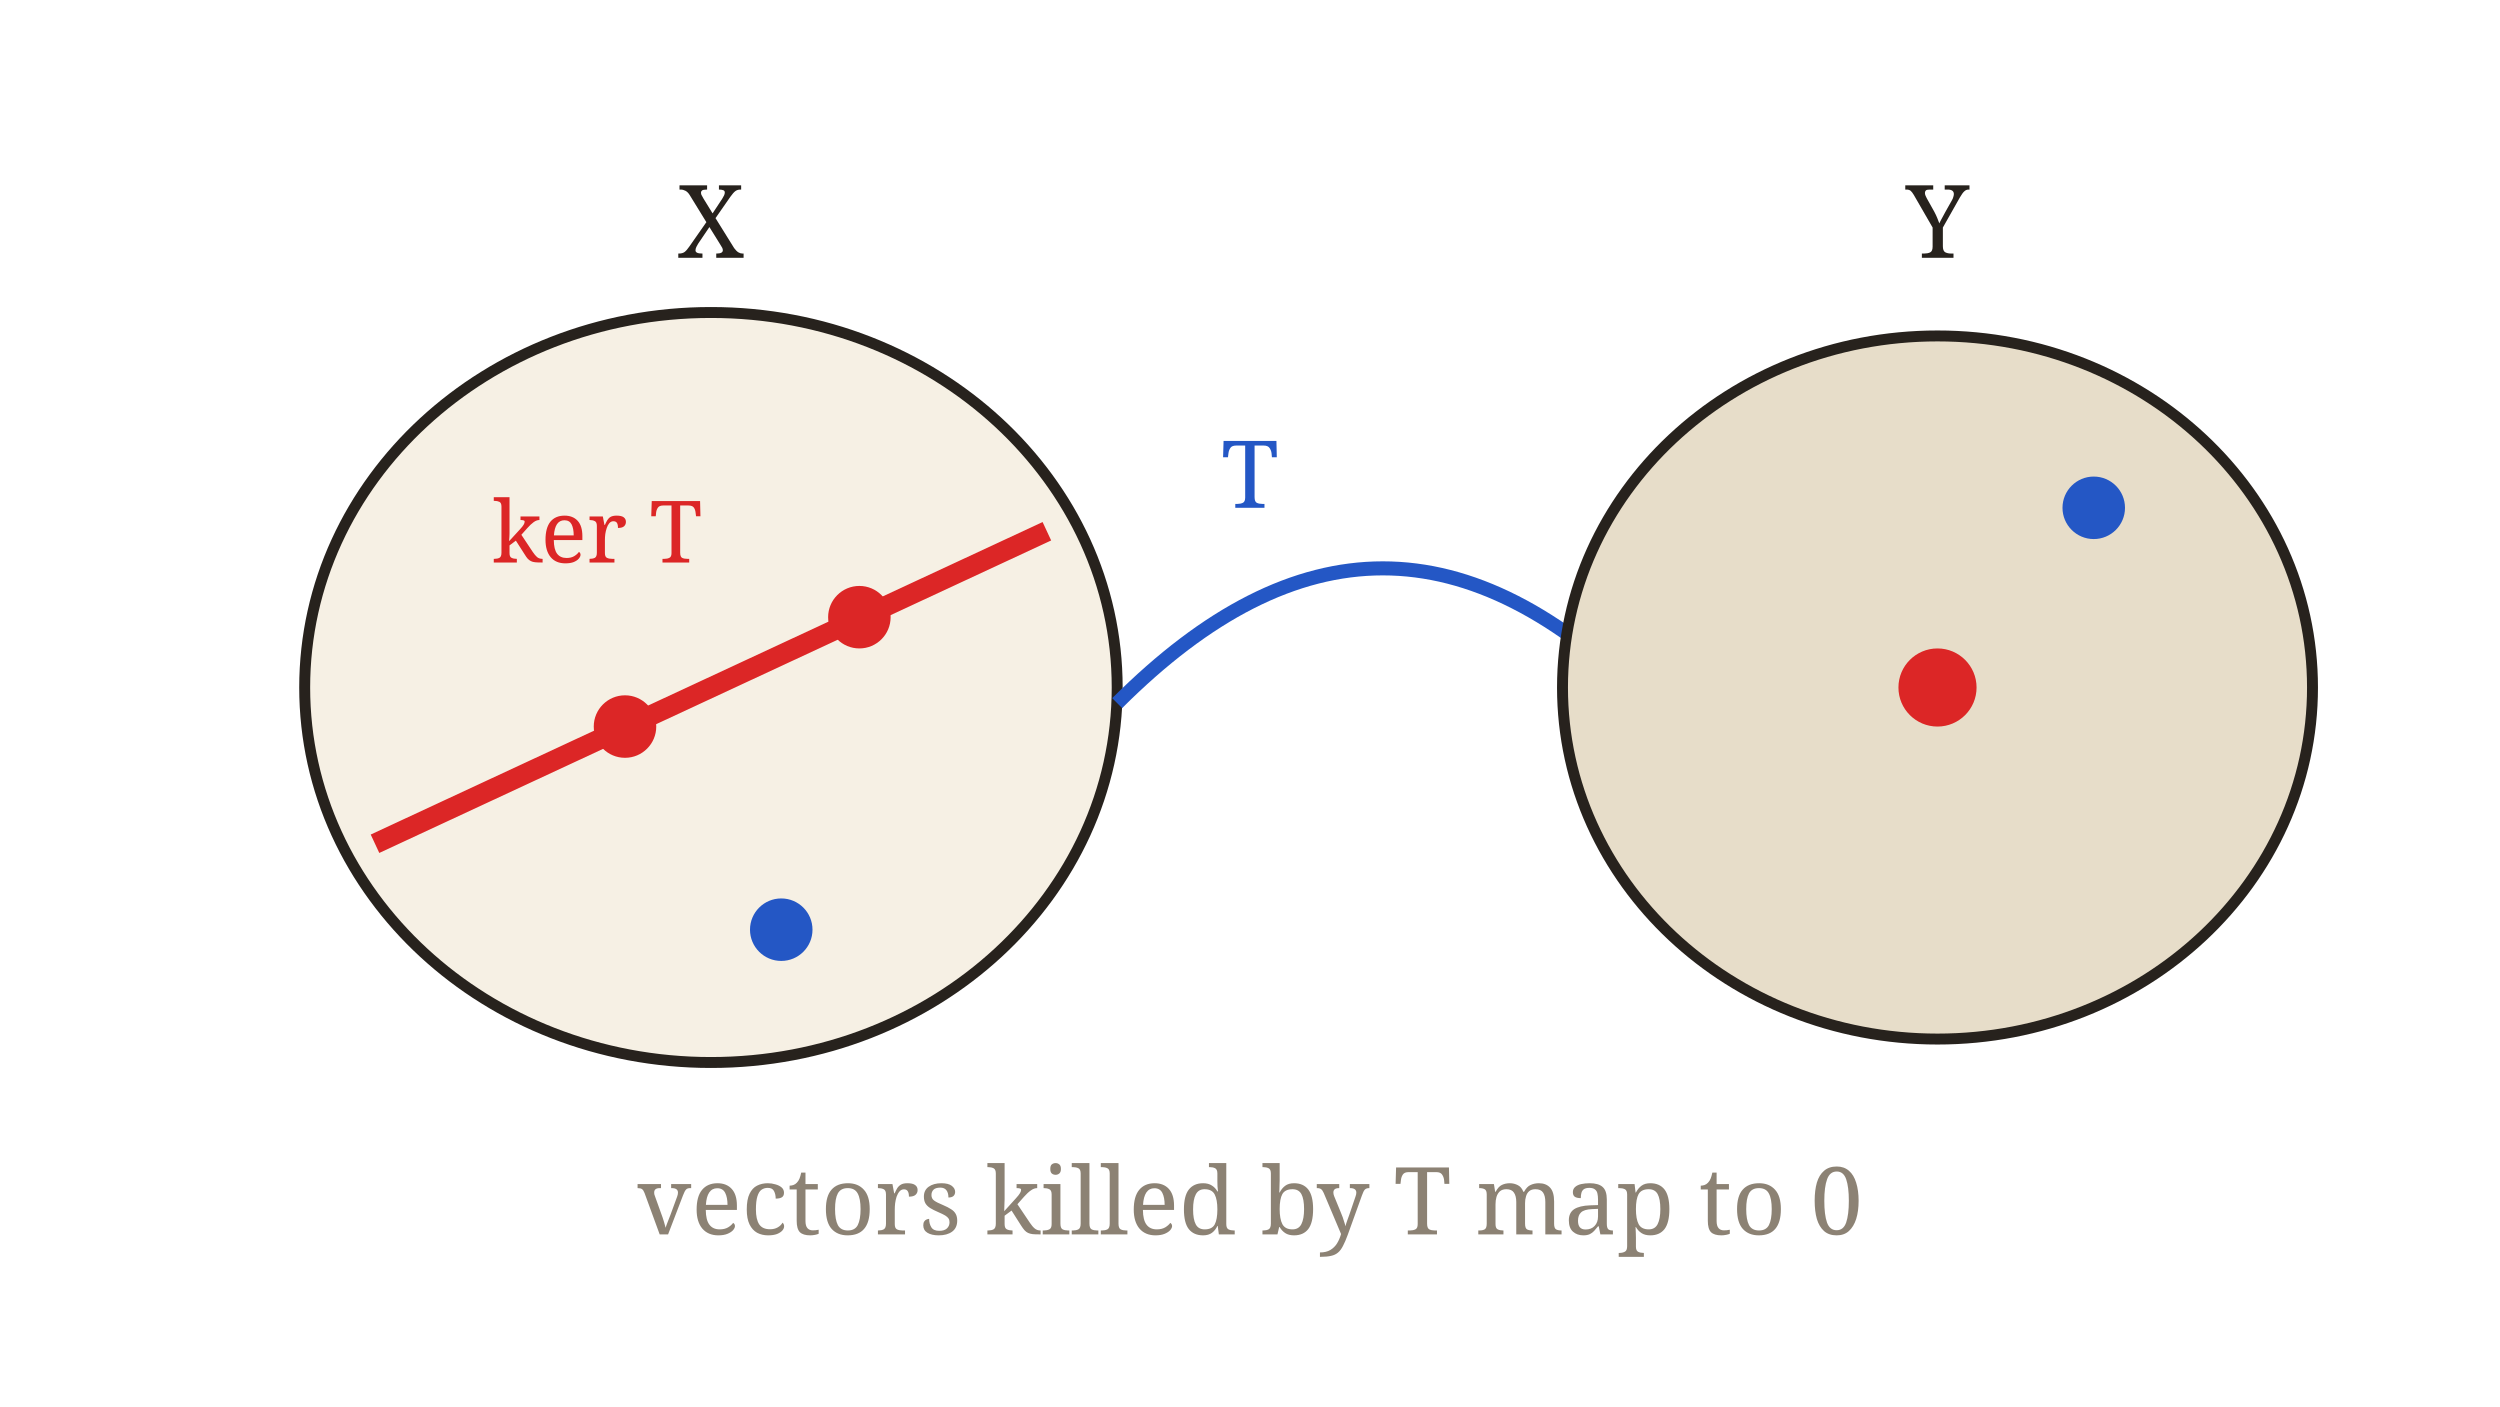
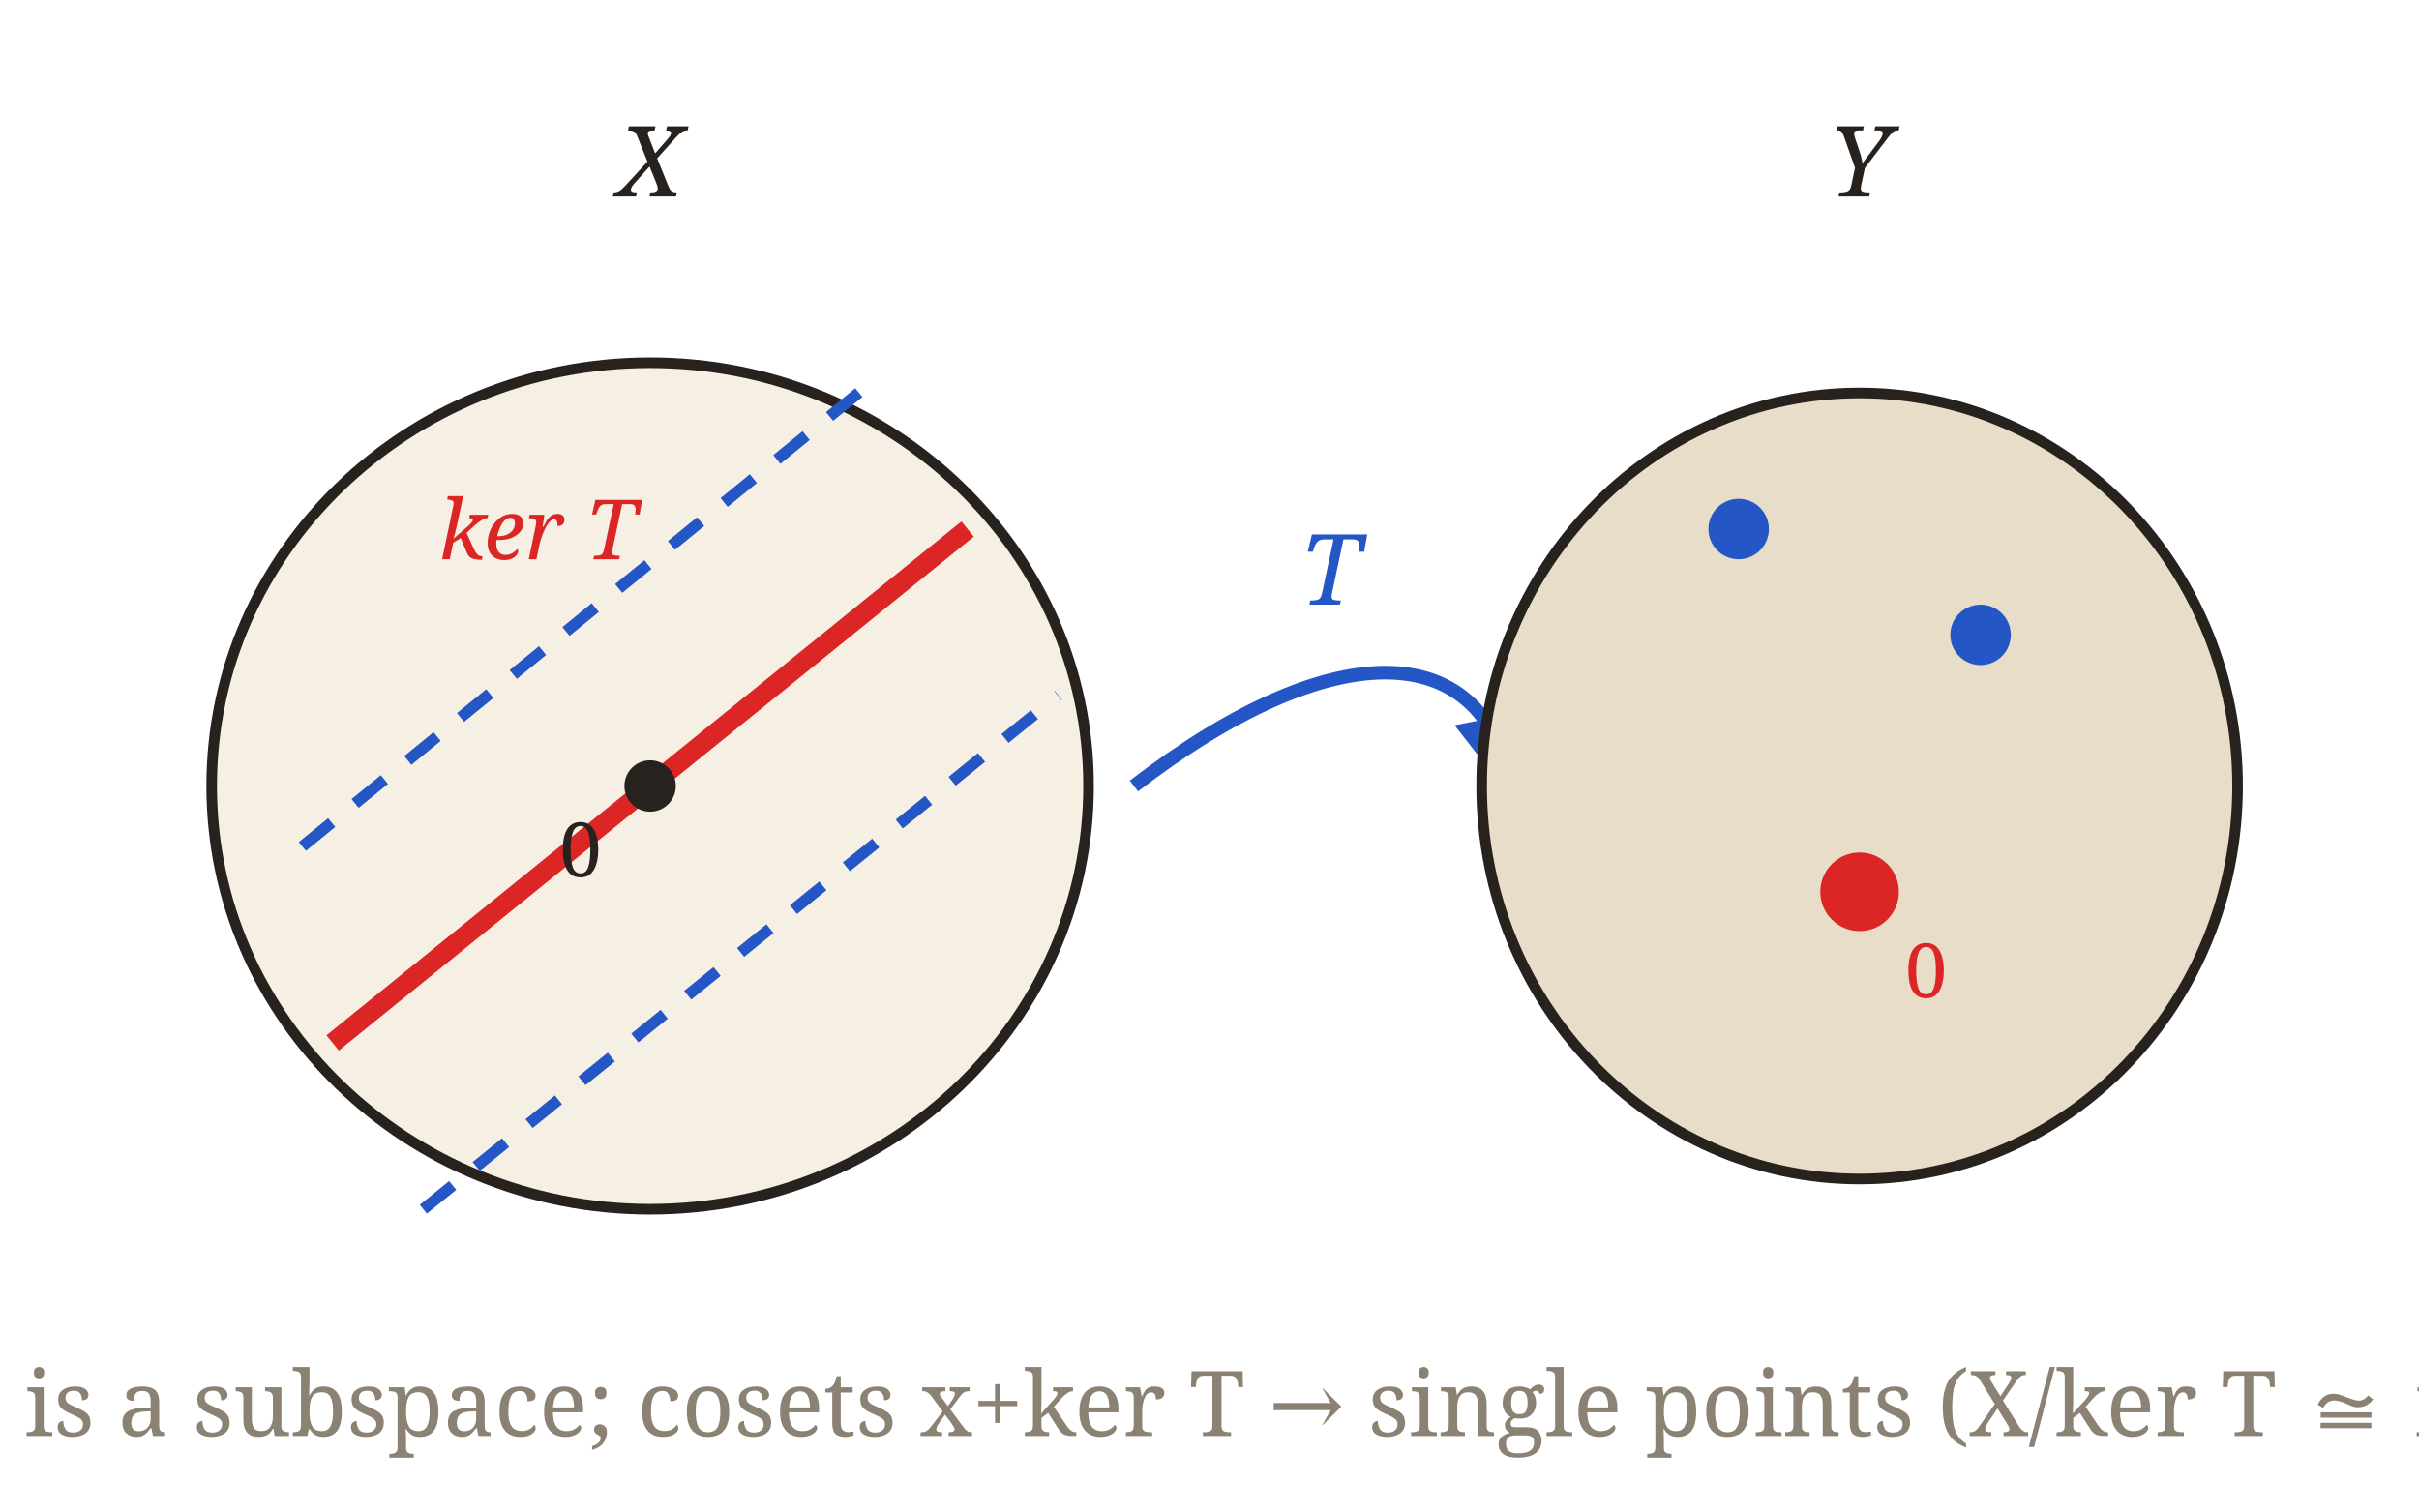
- <svg xmlns="http://www.w3.org/2000/svg" viewBox="0 0 320 180" font-family="'Newsreader',Georgia,serif" role="img" aria-label="The kernel of an operator collapses to zero">
-   <rect x="0" y="0" width="320" height="180" fill="none" />
-   <ellipse cx="91" cy="88" rx="52" ry="48" fill="var(--dia-space,#f6f0e4)" stroke="var(--dia-ink,#27221d)" stroke-width="1.4" />
-   <line x1="48" y1="108" x2="134" y2="68" stroke="var(--dia-boundary,#dc2626)" stroke-width="2.6" />
-   <circle cx="80" cy="93" r="4" fill="var(--dia-boundary,#dc2626)" />
-   <circle cx="110" cy="79" r="4" fill="var(--dia-boundary,#dc2626)" />
-   <circle cx="100" cy="119" r="4" fill="var(--dia-acc,#2457c5)" />
-   <path d="M143 90 C166 67 188 67 211 90" fill="none" stroke="var(--dia-acc,#2457c5)" stroke-width="1.8" marker-end="url(#ker-arrow)" />
-   <ellipse cx="248" cy="88" rx="48" ry="45" fill="var(--dia-fill,#e7ddc9)" stroke="var(--dia-ink,#27221d)" stroke-width="1.4" />
-   <circle cx="248" cy="88" r="5" fill="var(--dia-boundary,#dc2626)" />
-   <circle cx="268" cy="65" r="4" fill="var(--dia-acc,#2457c5)" />
-   <text x="91" y="33" font-size="13" text-anchor="middle" fill="var(--dia-ink,#27221d)">X</text>
-   <text x="248" y="33" font-size="13" text-anchor="middle" fill="var(--dia-ink,#27221d)">Y</text>
-   <text x="63" y="72" font-size="11" fill="var(--dia-boundary,#dc2626)">ker T</text>
-   <text x="160" y="65" font-size="12" text-anchor="middle" fill="var(--dia-acc,#2457c5)">T</text>
-   <text x="160" y="158" font-size="12" text-anchor="middle" fill="var(--dia-mut,#8c8274)">vectors killed by T map to 0</text>
+ <svg xmlns="http://www.w3.org/2000/svg" viewBox="0 0 320 200" font-family="'Newsreader',Georgia,serif" role="img" aria-label="The kernel of T is a subspace mapping to zero; parallel cosets x plus the kernel each collapse to a single image point">
  <defs>
-     <marker id="ker-arrow" viewBox="0 0 10 10" refX="8" refY="5" markerWidth="5" markerHeight="5" orient="auto">
+     <marker id="kq-h" viewBox="0 0 10 10" refX="8" refY="5" markerWidth="6.5" markerHeight="6.5" orient="auto">
      <path d="M0 0 L10 5 L0 10 Z" fill="var(--dia-acc,#2457c5)" />
    </marker>
  </defs>
+   <rect x="0" y="0" width="320" height="200" fill="none" />
+   <text x="86" y="26" font-size="13" font-style="italic" text-anchor="middle" fill="var(--dia-ink,#27221d)">X</text>
+   <text x="246" y="26" font-size="13" font-style="italic" text-anchor="middle" fill="var(--dia-ink,#27221d)">Y</text>
+   <ellipse cx="86" cy="104" rx="58" ry="56" fill="var(--dia-space,#f6f0e4)" stroke="var(--dia-ink,#27221d)" stroke-width="1.4" />
+   <line x1="44" y1="138" x2="128" y2="70" stroke="var(--dia-boundary,#dc2626)" stroke-width="2.6" />
+   <line x1="40" y1="112" x2="116" y2="50" stroke="var(--dia-acc,#2457c5)" stroke-width="1.5" stroke-dasharray="5 4" />
+   <line x1="56" y1="160" x2="140" y2="92" stroke="var(--dia-acc,#2457c5)" stroke-width="1.5" stroke-dasharray="5 4" />
+   <circle cx="86" cy="104" r="3.4" fill="var(--dia-ink,#27221d)" />
+   <text x="58" y="74" font-size="11" font-style="italic" fill="var(--dia-boundary,#dc2626)">ker T</text>
+   <text x="74" y="116" font-size="10" fill="var(--dia-ink,#27221d)">0</text>
+   <path d="M150 104 C176 84 196 84 200 104" fill="none" stroke="var(--dia-acc,#2457c5)" stroke-width="1.8" marker-end="url(#kq-h)" />
+   <text x="176" y="80" font-size="13" font-style="italic" text-anchor="middle" fill="var(--dia-acc,#2457c5)">T</text>
+   <ellipse cx="246" cy="104" rx="50" ry="52" fill="var(--dia-fill,#e7ddc9)" stroke="var(--dia-ink,#27221d)" stroke-width="1.4" />
+   <circle cx="246" cy="118" r="5.2" fill="var(--dia-boundary,#dc2626)" />
+   <circle cx="262" cy="84" r="4" fill="var(--dia-acc,#2457c5)" />
+   <circle cx="230" cy="70" r="4" fill="var(--dia-acc,#2457c5)" />
+   <text x="252" y="132" font-size="10" fill="var(--dia-boundary,#dc2626)">0</text>
+   <text x="160" y="190" font-size="12" text-anchor="middle" fill="var(--dia-mut,#8c8274)">ker T is a subspace; cosets x+ker T → single points (X/ker T ≅ im T)</text>
</svg>
